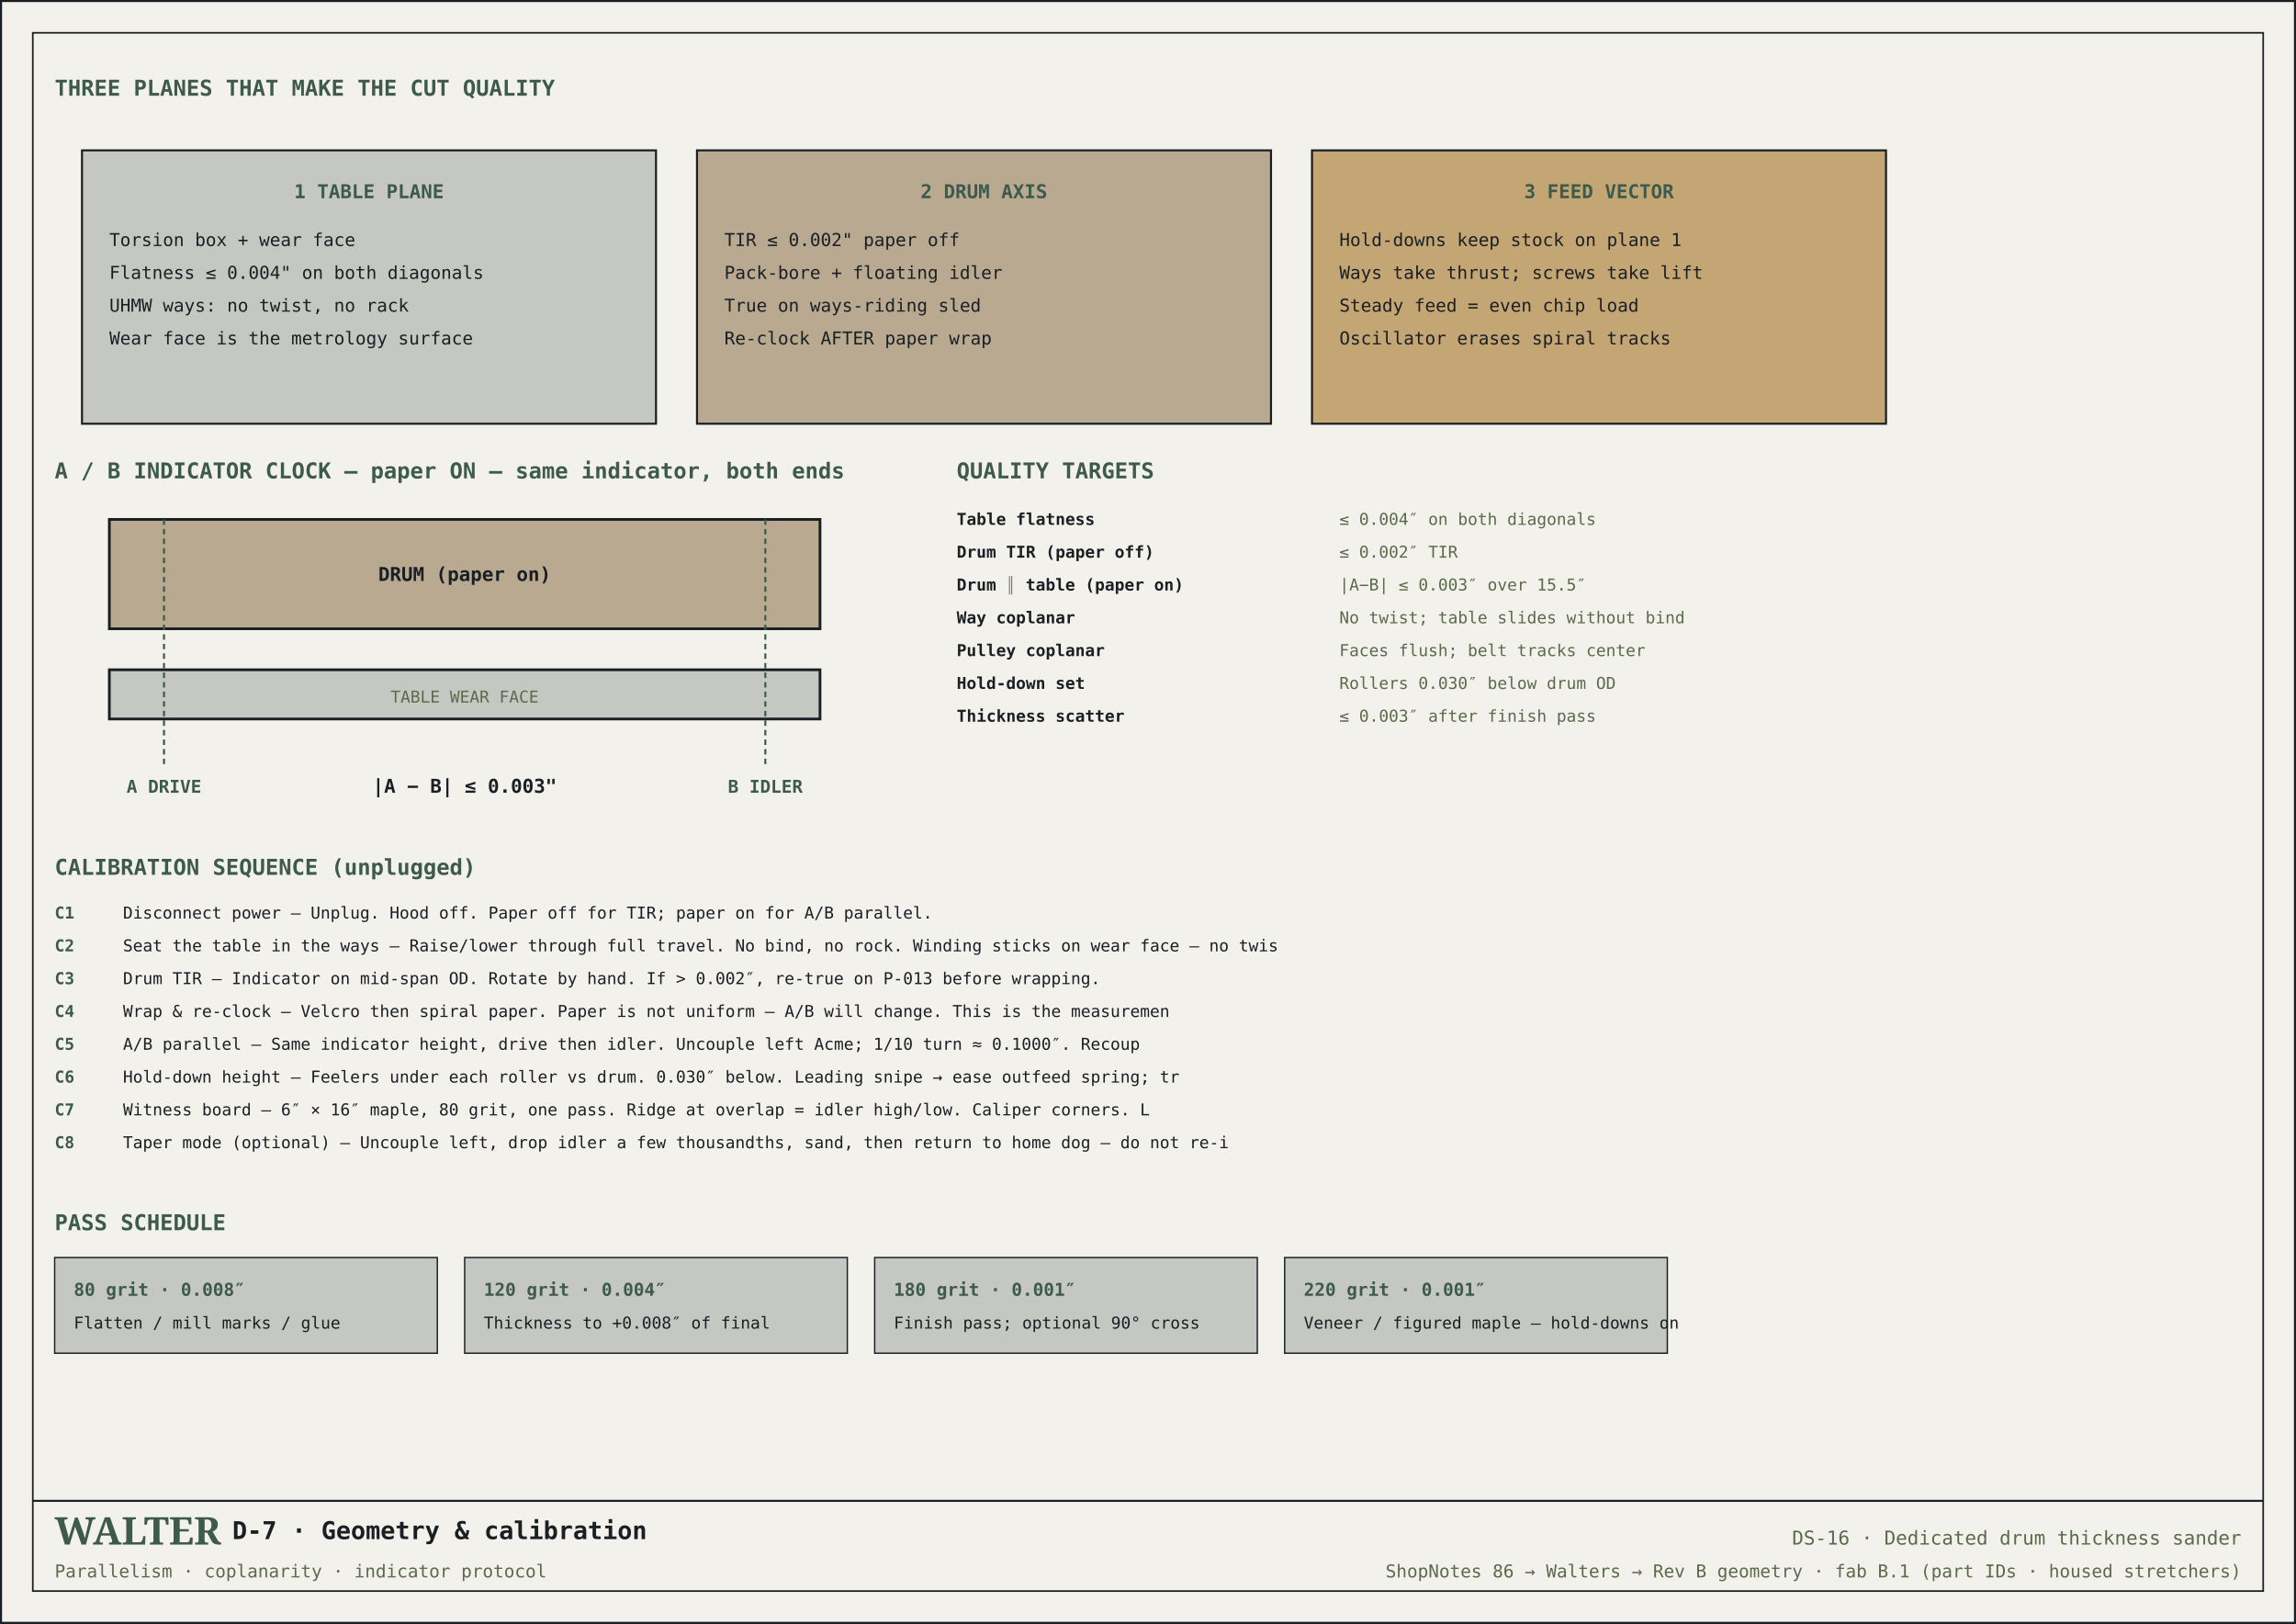
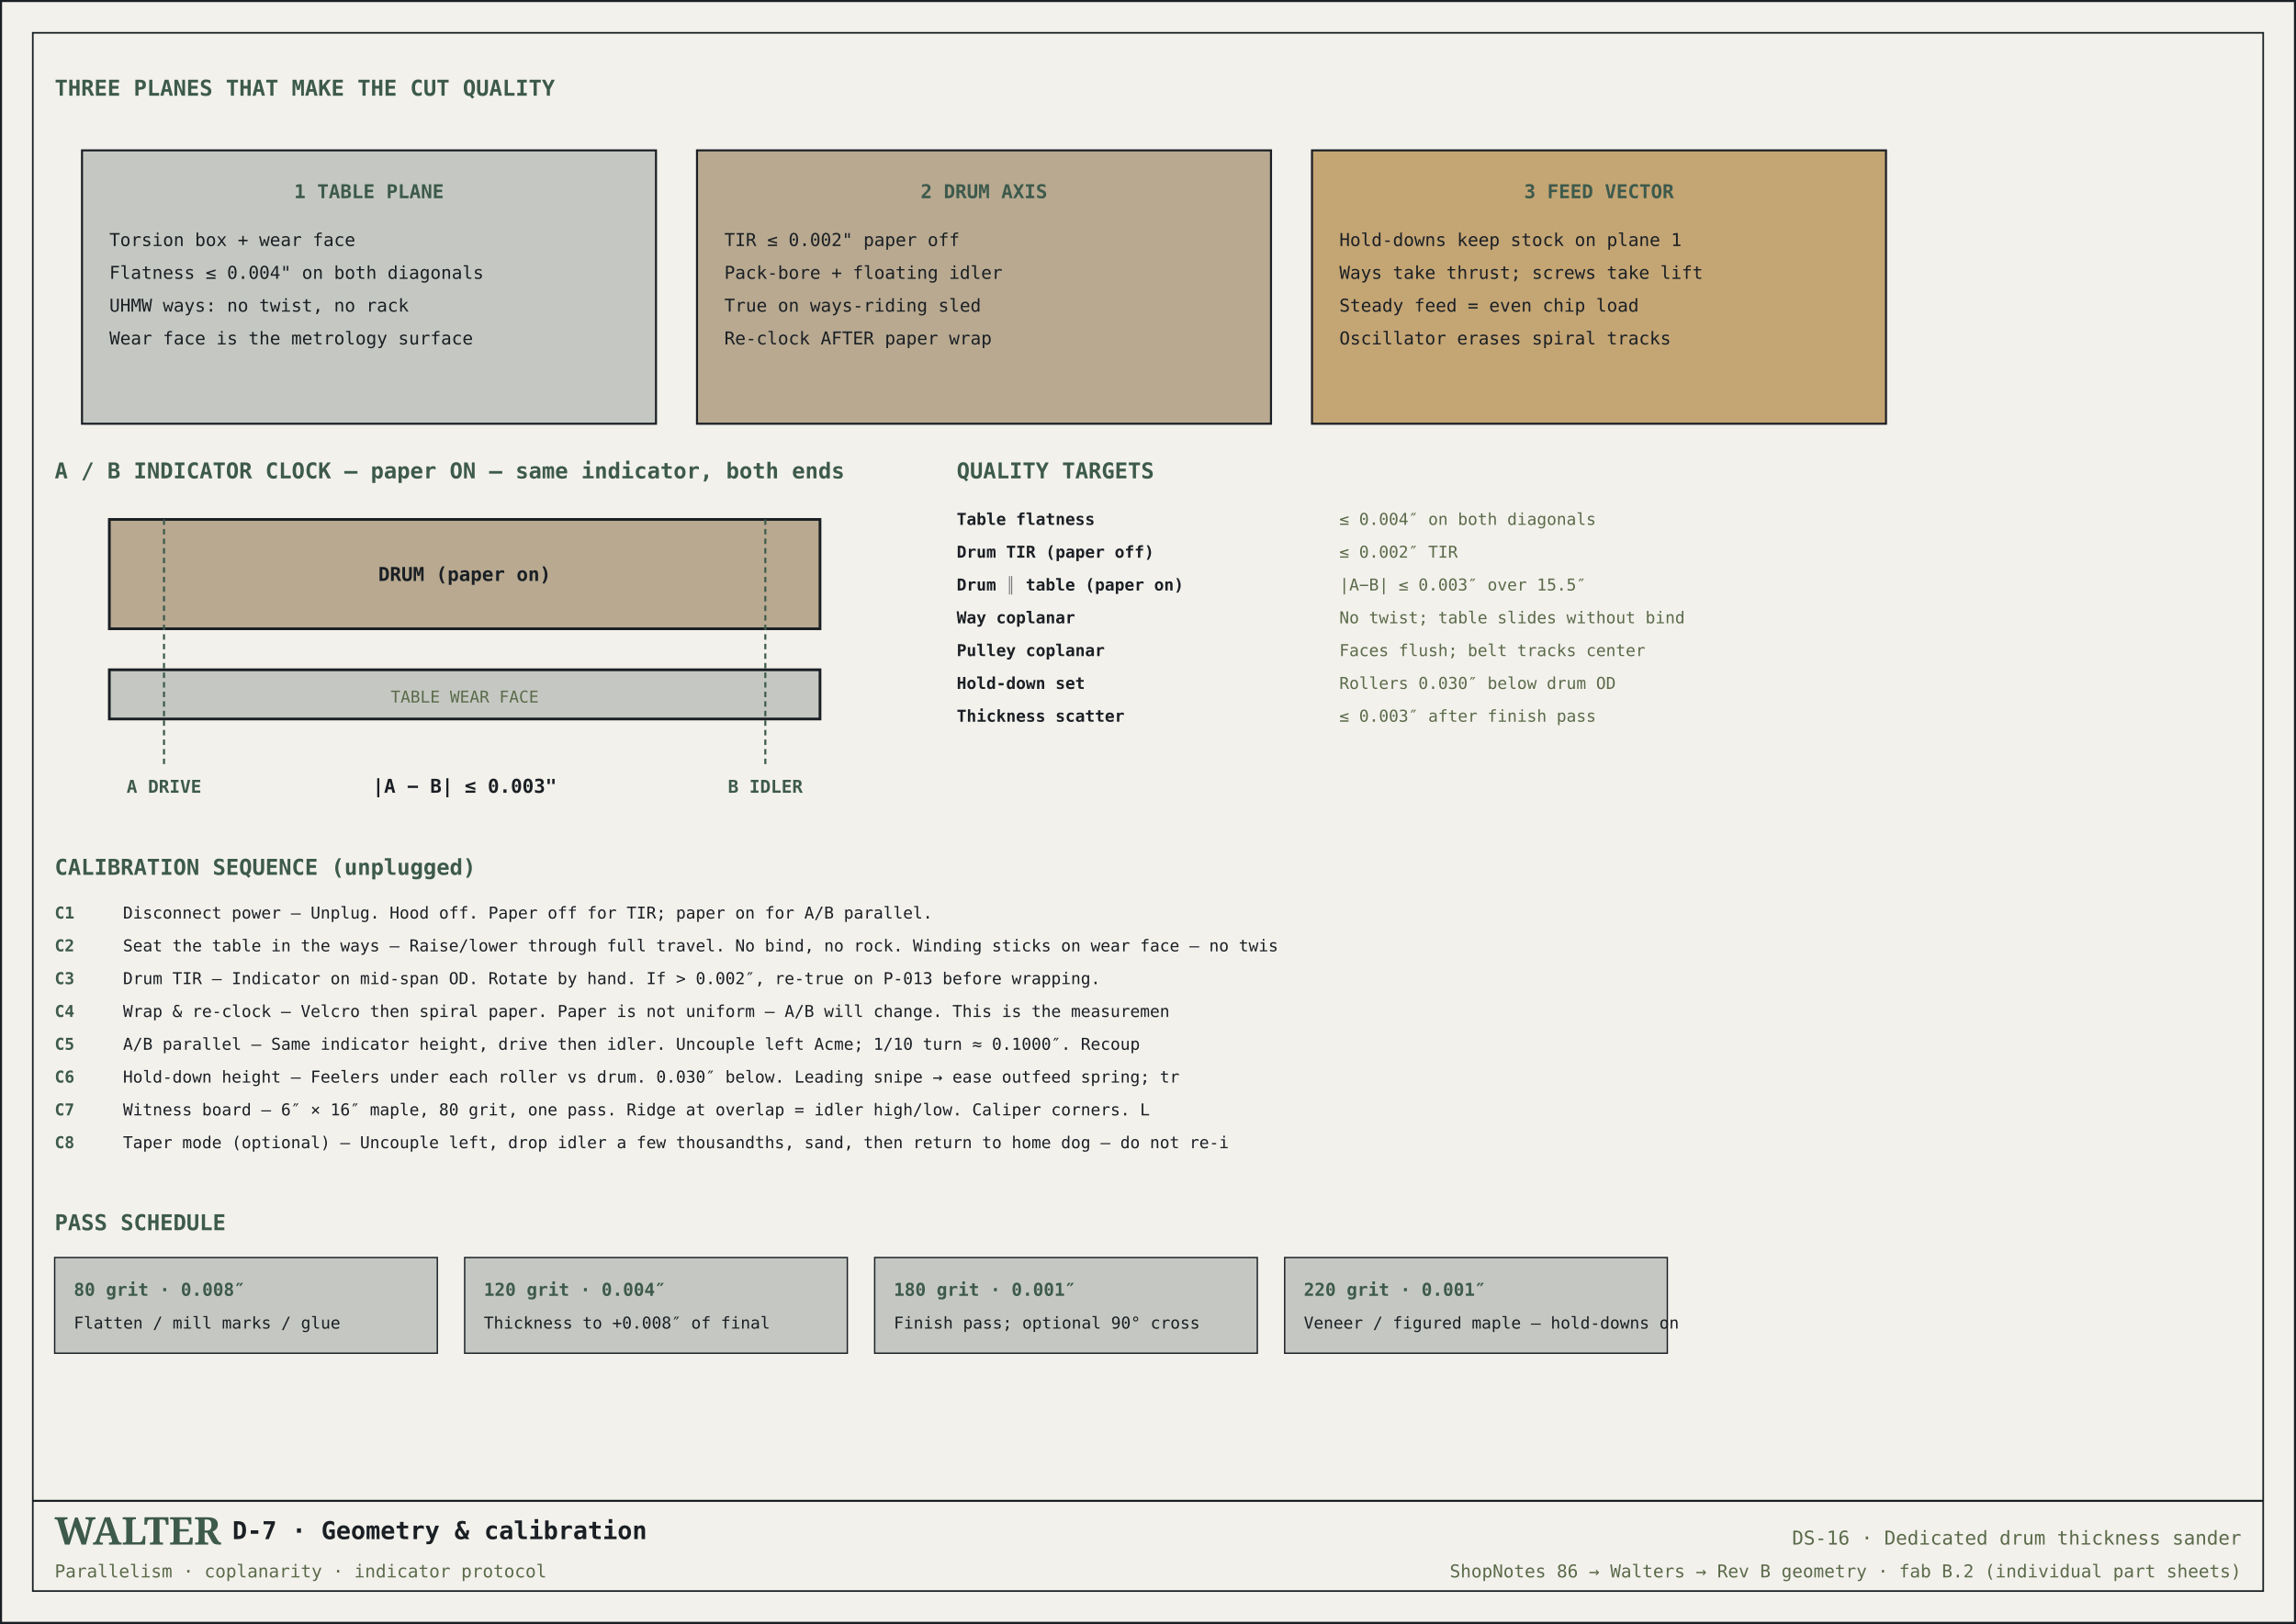
<svg xmlns="http://www.w3.org/2000/svg" width="1680" height="1188" viewBox="0 0 1680 1188">
  <rect x="0.0" y="0.0" width="1680.0" height="1188.0" fill="#f3f1ec" stroke="#1a1f24" stroke-width="3" />
  <rect x="24.0" y="24.0" width="1632.0" height="1140.0" fill="none" stroke="#1a1f24" stroke-width="1.2" />
  <line x1="24.0" y1="1098.0" x2="1656.0" y2="1098.0" stroke="#1a1f24" stroke-width="1.5" />
  <text x="40.0" y="1130.0" font-family="Georgia, serif" font-size="28" fill="#3d5a4c" text-anchor="start" font-weight="600">WALTER</text>
  <text x="170.0" y="1126.0" font-family="IBM Plex Mono, Menlo, monospace" font-size="18" fill="#1a1f24" text-anchor="start" font-weight="600">D-7  ·  Geometry &amp; calibration</text>
  <text x="40.0" y="1154.0" font-family="IBM Plex Mono, Menlo, monospace" font-size="13" fill="#5a6a4a" text-anchor="start">Parallelism · coplanarity · indicator protocol</text>
  <text x="1640.0" y="1130.0" font-family="IBM Plex Mono, Menlo, monospace" font-size="14" fill="#5a6a4a" text-anchor="end">DS-16 · Dedicated drum thickness sander</text>
-   <text x="1640.0" y="1154.0" font-family="IBM Plex Mono, Menlo, monospace" font-size="13" fill="#5a6a4a" text-anchor="end">ShopNotes 86 → Walters → Rev B geometry · fab B.1 (part IDs · housed stretchers)</text>
+   <text x="1640.0" y="1154.0" font-family="IBM Plex Mono, Menlo, monospace" font-size="13" fill="#5a6a4a" text-anchor="end">ShopNotes 86 → Walters → Rev B geometry · fab B.2 (individual part sheets)</text>
  <text x="40.0" y="70.0" font-family="IBM Plex Mono, Menlo, monospace" font-size="16" fill="#3d5a4c" text-anchor="start" font-weight="600">THREE PLANES THAT MAKE THE CUT QUALITY</text>
  <rect x="60.0" y="110.0" width="420.0" height="200.0" fill="#c5c8c2" stroke="#1a1f24" stroke-width="1.5" />
  <text x="270.0" y="145.0" font-family="IBM Plex Mono, Menlo, monospace" font-size="14" fill="#3d5a4c" text-anchor="middle" font-weight="600">1  TABLE PLANE</text>
  <text x="80.0" y="180.0" font-family="IBM Plex Mono, Menlo, monospace" font-size="13" fill="#1a1f24" text-anchor="start">Torsion box + wear face</text>
  <text x="80.0" y="204.0" font-family="IBM Plex Mono, Menlo, monospace" font-size="13" fill="#1a1f24" text-anchor="start">Flatness ≤ 0.004" on both diagonals</text>
  <text x="80.0" y="228.0" font-family="IBM Plex Mono, Menlo, monospace" font-size="13" fill="#1a1f24" text-anchor="start">UHMW ways: no twist, no rack</text>
  <text x="80.0" y="252.0" font-family="IBM Plex Mono, Menlo, monospace" font-size="13" fill="#1a1f24" text-anchor="start">Wear face is the metrology surface</text>
  <rect x="510.0" y="110.0" width="420.0" height="200.0" fill="#b8a990" stroke="#1a1f24" stroke-width="1.5" />
  <text x="720.0" y="145.0" font-family="IBM Plex Mono, Menlo, monospace" font-size="14" fill="#3d5a4c" text-anchor="middle" font-weight="600">2  DRUM AXIS</text>
  <text x="530.0" y="180.0" font-family="IBM Plex Mono, Menlo, monospace" font-size="13" fill="#1a1f24" text-anchor="start">TIR ≤ 0.002" paper off</text>
  <text x="530.0" y="204.0" font-family="IBM Plex Mono, Menlo, monospace" font-size="13" fill="#1a1f24" text-anchor="start">Pack-bore + floating idler</text>
  <text x="530.0" y="228.0" font-family="IBM Plex Mono, Menlo, monospace" font-size="13" fill="#1a1f24" text-anchor="start">True on ways-riding sled</text>
  <text x="530.0" y="252.0" font-family="IBM Plex Mono, Menlo, monospace" font-size="13" fill="#1a1f24" text-anchor="start">Re-clock AFTER paper wrap</text>
  <rect x="960.0" y="110.0" width="420.0" height="200.0" fill="#c4a574" stroke="#1a1f24" stroke-width="1.5" />
  <text x="1170.0" y="145.0" font-family="IBM Plex Mono, Menlo, monospace" font-size="14" fill="#3d5a4c" text-anchor="middle" font-weight="600">3  FEED VECTOR</text>
  <text x="980.0" y="180.0" font-family="IBM Plex Mono, Menlo, monospace" font-size="13" fill="#1a1f24" text-anchor="start">Hold-downs keep stock on plane 1</text>
  <text x="980.0" y="204.0" font-family="IBM Plex Mono, Menlo, monospace" font-size="13" fill="#1a1f24" text-anchor="start">Ways take thrust; screws take lift</text>
  <text x="980.0" y="228.0" font-family="IBM Plex Mono, Menlo, monospace" font-size="13" fill="#1a1f24" text-anchor="start">Steady feed = even chip load</text>
  <text x="980.0" y="252.0" font-family="IBM Plex Mono, Menlo, monospace" font-size="13" fill="#1a1f24" text-anchor="start">Oscillator erases spiral tracks</text>
  <text x="40.0" y="350.0" font-family="IBM Plex Mono, Menlo, monospace" font-size="16" fill="#3d5a4c" text-anchor="start" font-weight="600">A / B INDICATOR CLOCK  —  paper ON  —  same indicator, both ends</text>
  <rect x="80.0" y="380.0" width="520.0" height="80.0" fill="#b8a990" stroke="#1a1f24" stroke-width="2" />
  <text x="340.0" y="425.0" font-family="IBM Plex Mono, Menlo, monospace" font-size="14" fill="#1a1f24" text-anchor="middle" font-weight="600">DRUM  (paper on)</text>
  <rect x="80.0" y="490.0" width="520.0" height="36.0" fill="#c5c8c2" stroke="#1a1f24" stroke-width="2" />
  <text x="340.0" y="514.0" font-family="IBM Plex Mono, Menlo, monospace" font-size="12" fill="#5a6a4a" text-anchor="middle">TABLE WEAR FACE</text>
  <line x1="120.0" y1="380.0" x2="120.0" y2="560.0" stroke="#3d5a4c" stroke-width="1.5" stroke-dasharray="4 3" />
  <line x1="560.0" y1="380.0" x2="560.0" y2="560.0" stroke="#3d5a4c" stroke-width="1.5" stroke-dasharray="4 3" />
  <text x="120.0" y="580.0" font-family="IBM Plex Mono, Menlo, monospace" font-size="13" fill="#3d5a4c" text-anchor="middle" font-weight="600">A  DRIVE</text>
  <text x="560.0" y="580.0" font-family="IBM Plex Mono, Menlo, monospace" font-size="13" fill="#3d5a4c" text-anchor="middle" font-weight="600">B  IDLER</text>
  <text x="340.0" y="580.0" font-family="IBM Plex Mono, Menlo, monospace" font-size="14" fill="#1a1f24" text-anchor="middle" font-weight="600">|A − B|  ≤  0.003"</text>
  <text x="700.0" y="350.0" font-family="IBM Plex Mono, Menlo, monospace" font-size="16" fill="#3d5a4c" text-anchor="start" font-weight="600">QUALITY TARGETS</text>
  <text x="700.0" y="384.0" font-family="IBM Plex Mono, Menlo, monospace" font-size="12" fill="#1a1f24" text-anchor="start" font-weight="600">Table flatness</text>
  <text x="980.0" y="384.0" font-family="IBM Plex Mono, Menlo, monospace" font-size="12" fill="#5a6a4a" text-anchor="start">≤ 0.004″ on both diagonals</text>
  <text x="700.0" y="408.0" font-family="IBM Plex Mono, Menlo, monospace" font-size="12" fill="#1a1f24" text-anchor="start" font-weight="600">Drum TIR (paper off)</text>
  <text x="980.0" y="408.0" font-family="IBM Plex Mono, Menlo, monospace" font-size="12" fill="#5a6a4a" text-anchor="start">≤ 0.002″ TIR</text>
  <text x="700.0" y="432.0" font-family="IBM Plex Mono, Menlo, monospace" font-size="12" fill="#1a1f24" text-anchor="start" font-weight="600">Drum ∥ table (paper on)</text>
  <text x="980.0" y="432.0" font-family="IBM Plex Mono, Menlo, monospace" font-size="12" fill="#5a6a4a" text-anchor="start">|A−B| ≤ 0.003″ over 15.5″</text>
  <text x="700.0" y="456.0" font-family="IBM Plex Mono, Menlo, monospace" font-size="12" fill="#1a1f24" text-anchor="start" font-weight="600">Way coplanar</text>
  <text x="980.0" y="456.0" font-family="IBM Plex Mono, Menlo, monospace" font-size="12" fill="#5a6a4a" text-anchor="start">No twist; table slides without bind</text>
  <text x="700.0" y="480.0" font-family="IBM Plex Mono, Menlo, monospace" font-size="12" fill="#1a1f24" text-anchor="start" font-weight="600">Pulley coplanar</text>
  <text x="980.0" y="480.0" font-family="IBM Plex Mono, Menlo, monospace" font-size="12" fill="#5a6a4a" text-anchor="start">Faces flush; belt tracks center</text>
  <text x="700.0" y="504.0" font-family="IBM Plex Mono, Menlo, monospace" font-size="12" fill="#1a1f24" text-anchor="start" font-weight="600">Hold-down set</text>
  <text x="980.0" y="504.0" font-family="IBM Plex Mono, Menlo, monospace" font-size="12" fill="#5a6a4a" text-anchor="start">Rollers 0.030″ below drum OD</text>
  <text x="700.0" y="528.0" font-family="IBM Plex Mono, Menlo, monospace" font-size="12" fill="#1a1f24" text-anchor="start" font-weight="600">Thickness scatter</text>
  <text x="980.0" y="528.0" font-family="IBM Plex Mono, Menlo, monospace" font-size="12" fill="#5a6a4a" text-anchor="start">≤ 0.003″ after finish pass</text>
  <text x="40.0" y="640.0" font-family="IBM Plex Mono, Menlo, monospace" font-size="16" fill="#3d5a4c" text-anchor="start" font-weight="600">CALIBRATION SEQUENCE (unplugged)</text>
  <text x="40.0" y="672.0" font-family="IBM Plex Mono, Menlo, monospace" font-size="12" fill="#3d5a4c" text-anchor="start" font-weight="600">C1</text>
  <text x="90.0" y="672.0" font-family="IBM Plex Mono, Menlo, monospace" font-size="12" fill="#1a1f24" text-anchor="start">Disconnect power — Unplug. Hood off. Paper off for TIR; paper on for A/B parallel.</text>
  <text x="40.0" y="696.0" font-family="IBM Plex Mono, Menlo, monospace" font-size="12" fill="#3d5a4c" text-anchor="start" font-weight="600">C2</text>
  <text x="90.0" y="696.0" font-family="IBM Plex Mono, Menlo, monospace" font-size="12" fill="#1a1f24" text-anchor="start">Seat the table in the ways — Raise/lower through full travel. No bind, no rock. Winding sticks on wear face — no twis</text>
  <text x="40.0" y="720.0" font-family="IBM Plex Mono, Menlo, monospace" font-size="12" fill="#3d5a4c" text-anchor="start" font-weight="600">C3</text>
  <text x="90.0" y="720.0" font-family="IBM Plex Mono, Menlo, monospace" font-size="12" fill="#1a1f24" text-anchor="start">Drum TIR — Indicator on mid-span OD. Rotate by hand. If &gt; 0.002″, re-true on P-013 before wrapping.</text>
  <text x="40.0" y="744.0" font-family="IBM Plex Mono, Menlo, monospace" font-size="12" fill="#3d5a4c" text-anchor="start" font-weight="600">C4</text>
  <text x="90.0" y="744.0" font-family="IBM Plex Mono, Menlo, monospace" font-size="12" fill="#1a1f24" text-anchor="start">Wrap &amp; re-clock — Velcro then spiral paper. Paper is not uniform — A/B will change. This is the measuremen</text>
  <text x="40.0" y="768.0" font-family="IBM Plex Mono, Menlo, monospace" font-size="12" fill="#3d5a4c" text-anchor="start" font-weight="600">C5</text>
  <text x="90.0" y="768.0" font-family="IBM Plex Mono, Menlo, monospace" font-size="12" fill="#1a1f24" text-anchor="start">A/B parallel — Same indicator height, drive then idler. Uncouple left Acme; 1/10 turn ≈ 0.1000″. Recoup</text>
  <text x="40.0" y="792.0" font-family="IBM Plex Mono, Menlo, monospace" font-size="12" fill="#3d5a4c" text-anchor="start" font-weight="600">C6</text>
  <text x="90.0" y="792.0" font-family="IBM Plex Mono, Menlo, monospace" font-size="12" fill="#1a1f24" text-anchor="start">Hold-down height — Feelers under each roller vs drum. 0.030″ below. Leading snipe → ease outfeed spring; tr</text>
  <text x="40.0" y="816.0" font-family="IBM Plex Mono, Menlo, monospace" font-size="12" fill="#3d5a4c" text-anchor="start" font-weight="600">C7</text>
  <text x="90.0" y="816.0" font-family="IBM Plex Mono, Menlo, monospace" font-size="12" fill="#1a1f24" text-anchor="start">Witness board — 6″ × 16″ maple, 80 grit, one pass. Ridge at overlap = idler high/low. Caliper corners. L</text>
  <text x="40.0" y="840.0" font-family="IBM Plex Mono, Menlo, monospace" font-size="12" fill="#3d5a4c" text-anchor="start" font-weight="600">C8</text>
  <text x="90.0" y="840.0" font-family="IBM Plex Mono, Menlo, monospace" font-size="12" fill="#1a1f24" text-anchor="start">Taper mode (optional) — Uncouple left, drop idler a few thousandths, sand, then return to home dog — do not re-i</text>
  <text x="40.0" y="900.0" font-family="IBM Plex Mono, Menlo, monospace" font-size="16" fill="#3d5a4c" text-anchor="start" font-weight="600">PASS SCHEDULE</text>
  <rect x="40.0" y="920.0" width="280.0" height="70.0" fill="#c5c8c2" stroke="#1a1f24" stroke-width="1" />
  <text x="54.0" y="948.0" font-family="IBM Plex Mono, Menlo, monospace" font-size="13" fill="#3d5a4c" text-anchor="start" font-weight="600">80 grit  ·  0.008″</text>
  <text x="54.0" y="972.0" font-family="IBM Plex Mono, Menlo, monospace" font-size="12" fill="#1a1f24" text-anchor="start">Flatten / mill marks / glue</text>
  <rect x="340.0" y="920.0" width="280.0" height="70.0" fill="#c5c8c2" stroke="#1a1f24" stroke-width="1" />
  <text x="354.0" y="948.0" font-family="IBM Plex Mono, Menlo, monospace" font-size="13" fill="#3d5a4c" text-anchor="start" font-weight="600">120 grit  ·  0.004″</text>
  <text x="354.0" y="972.0" font-family="IBM Plex Mono, Menlo, monospace" font-size="12" fill="#1a1f24" text-anchor="start">Thickness to +0.008″ of final</text>
  <rect x="640.0" y="920.0" width="280.0" height="70.0" fill="#c5c8c2" stroke="#1a1f24" stroke-width="1" />
  <text x="654.0" y="948.0" font-family="IBM Plex Mono, Menlo, monospace" font-size="13" fill="#3d5a4c" text-anchor="start" font-weight="600">180 grit  ·  0.001″</text>
  <text x="654.0" y="972.0" font-family="IBM Plex Mono, Menlo, monospace" font-size="12" fill="#1a1f24" text-anchor="start">Finish pass; optional 90° cross</text>
  <rect x="940.0" y="920.0" width="280.0" height="70.0" fill="#c5c8c2" stroke="#1a1f24" stroke-width="1" />
  <text x="954.0" y="948.0" font-family="IBM Plex Mono, Menlo, monospace" font-size="13" fill="#3d5a4c" text-anchor="start" font-weight="600">220 grit  ·  0.001″</text>
  <text x="954.0" y="972.0" font-family="IBM Plex Mono, Menlo, monospace" font-size="12" fill="#1a1f24" text-anchor="start">Veneer / figured maple — hold-downs on</text>
</svg>
